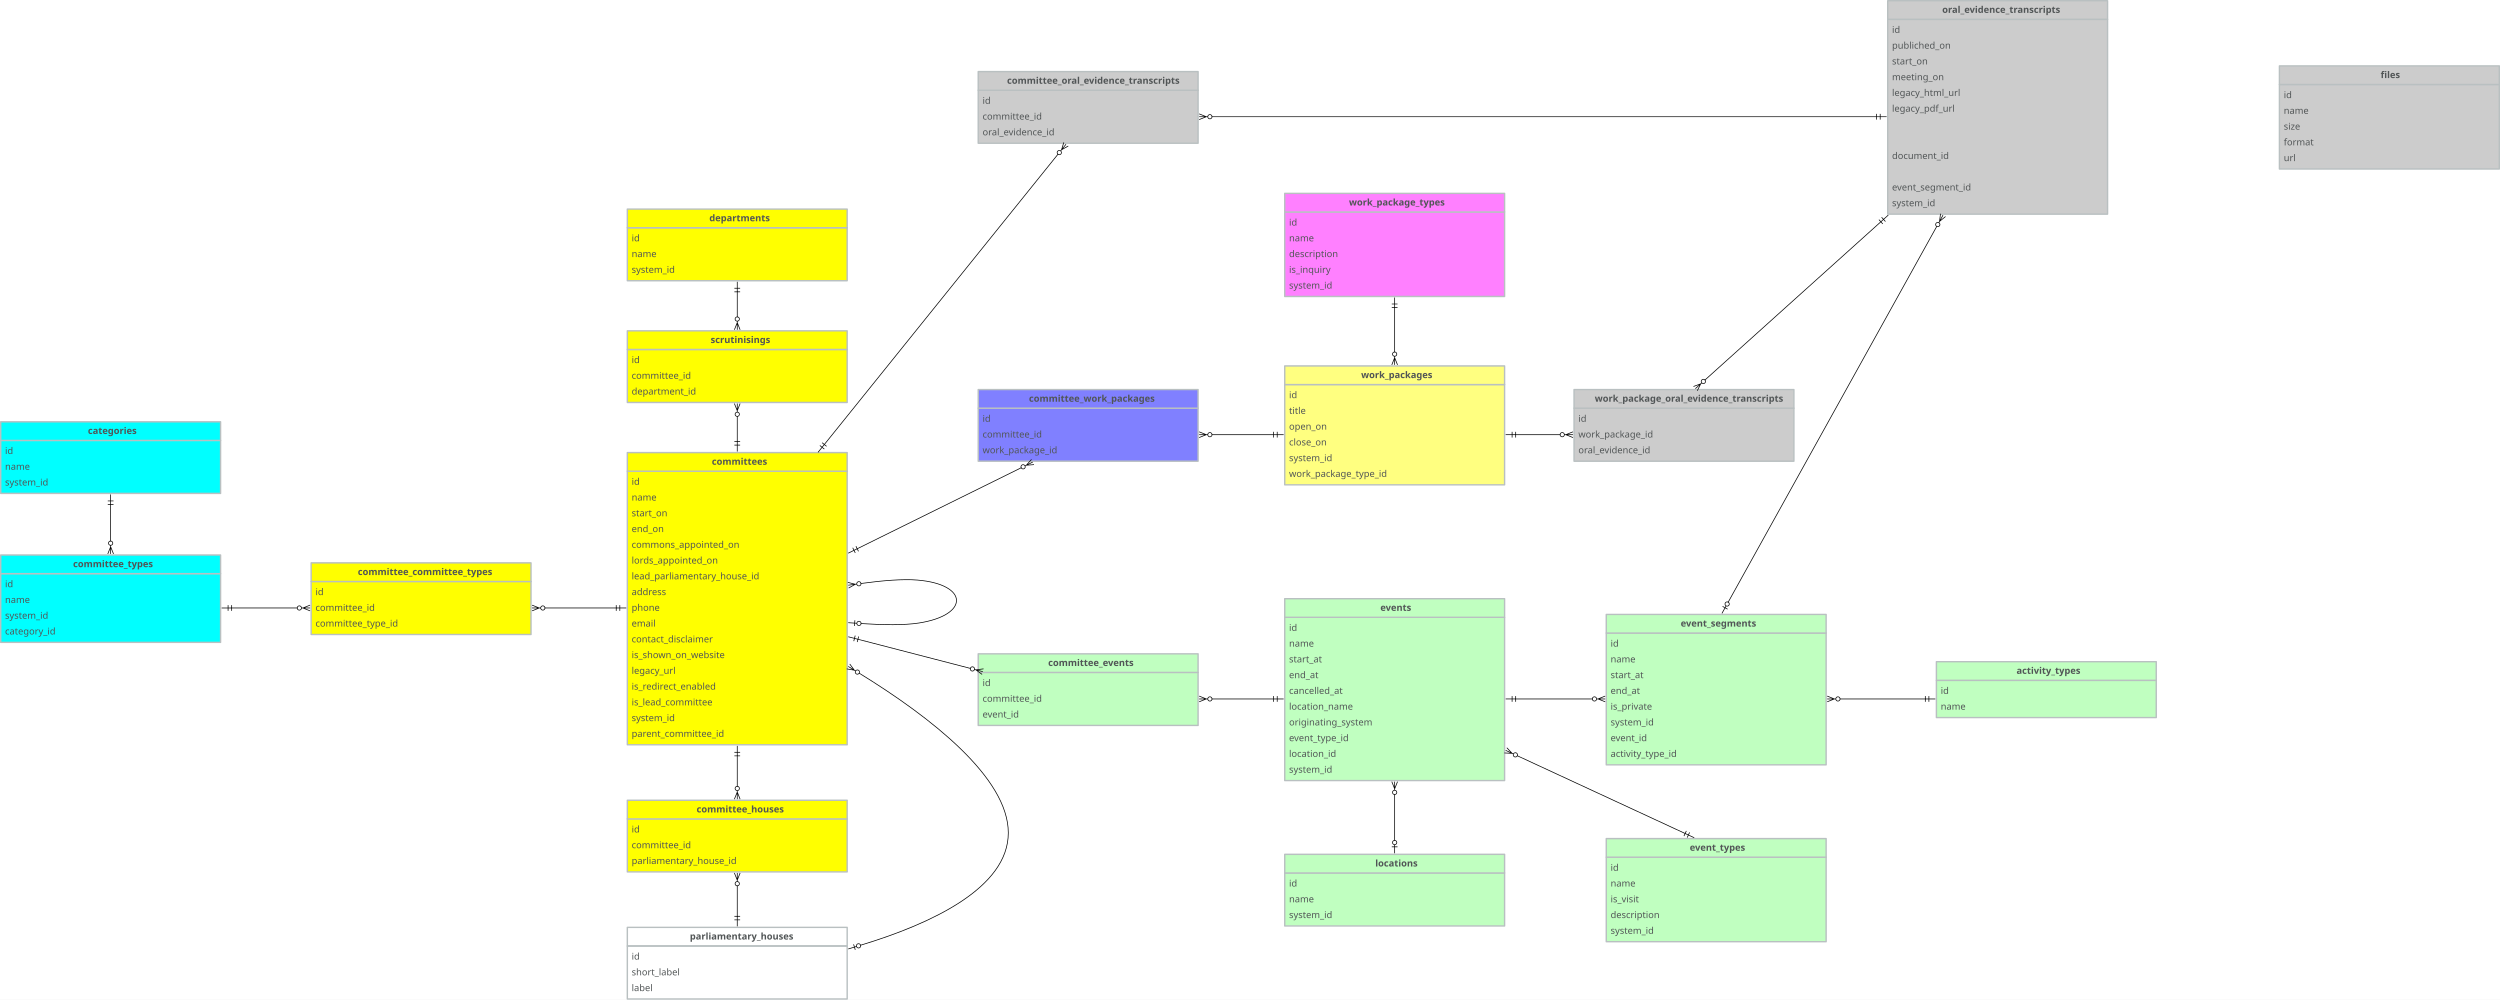
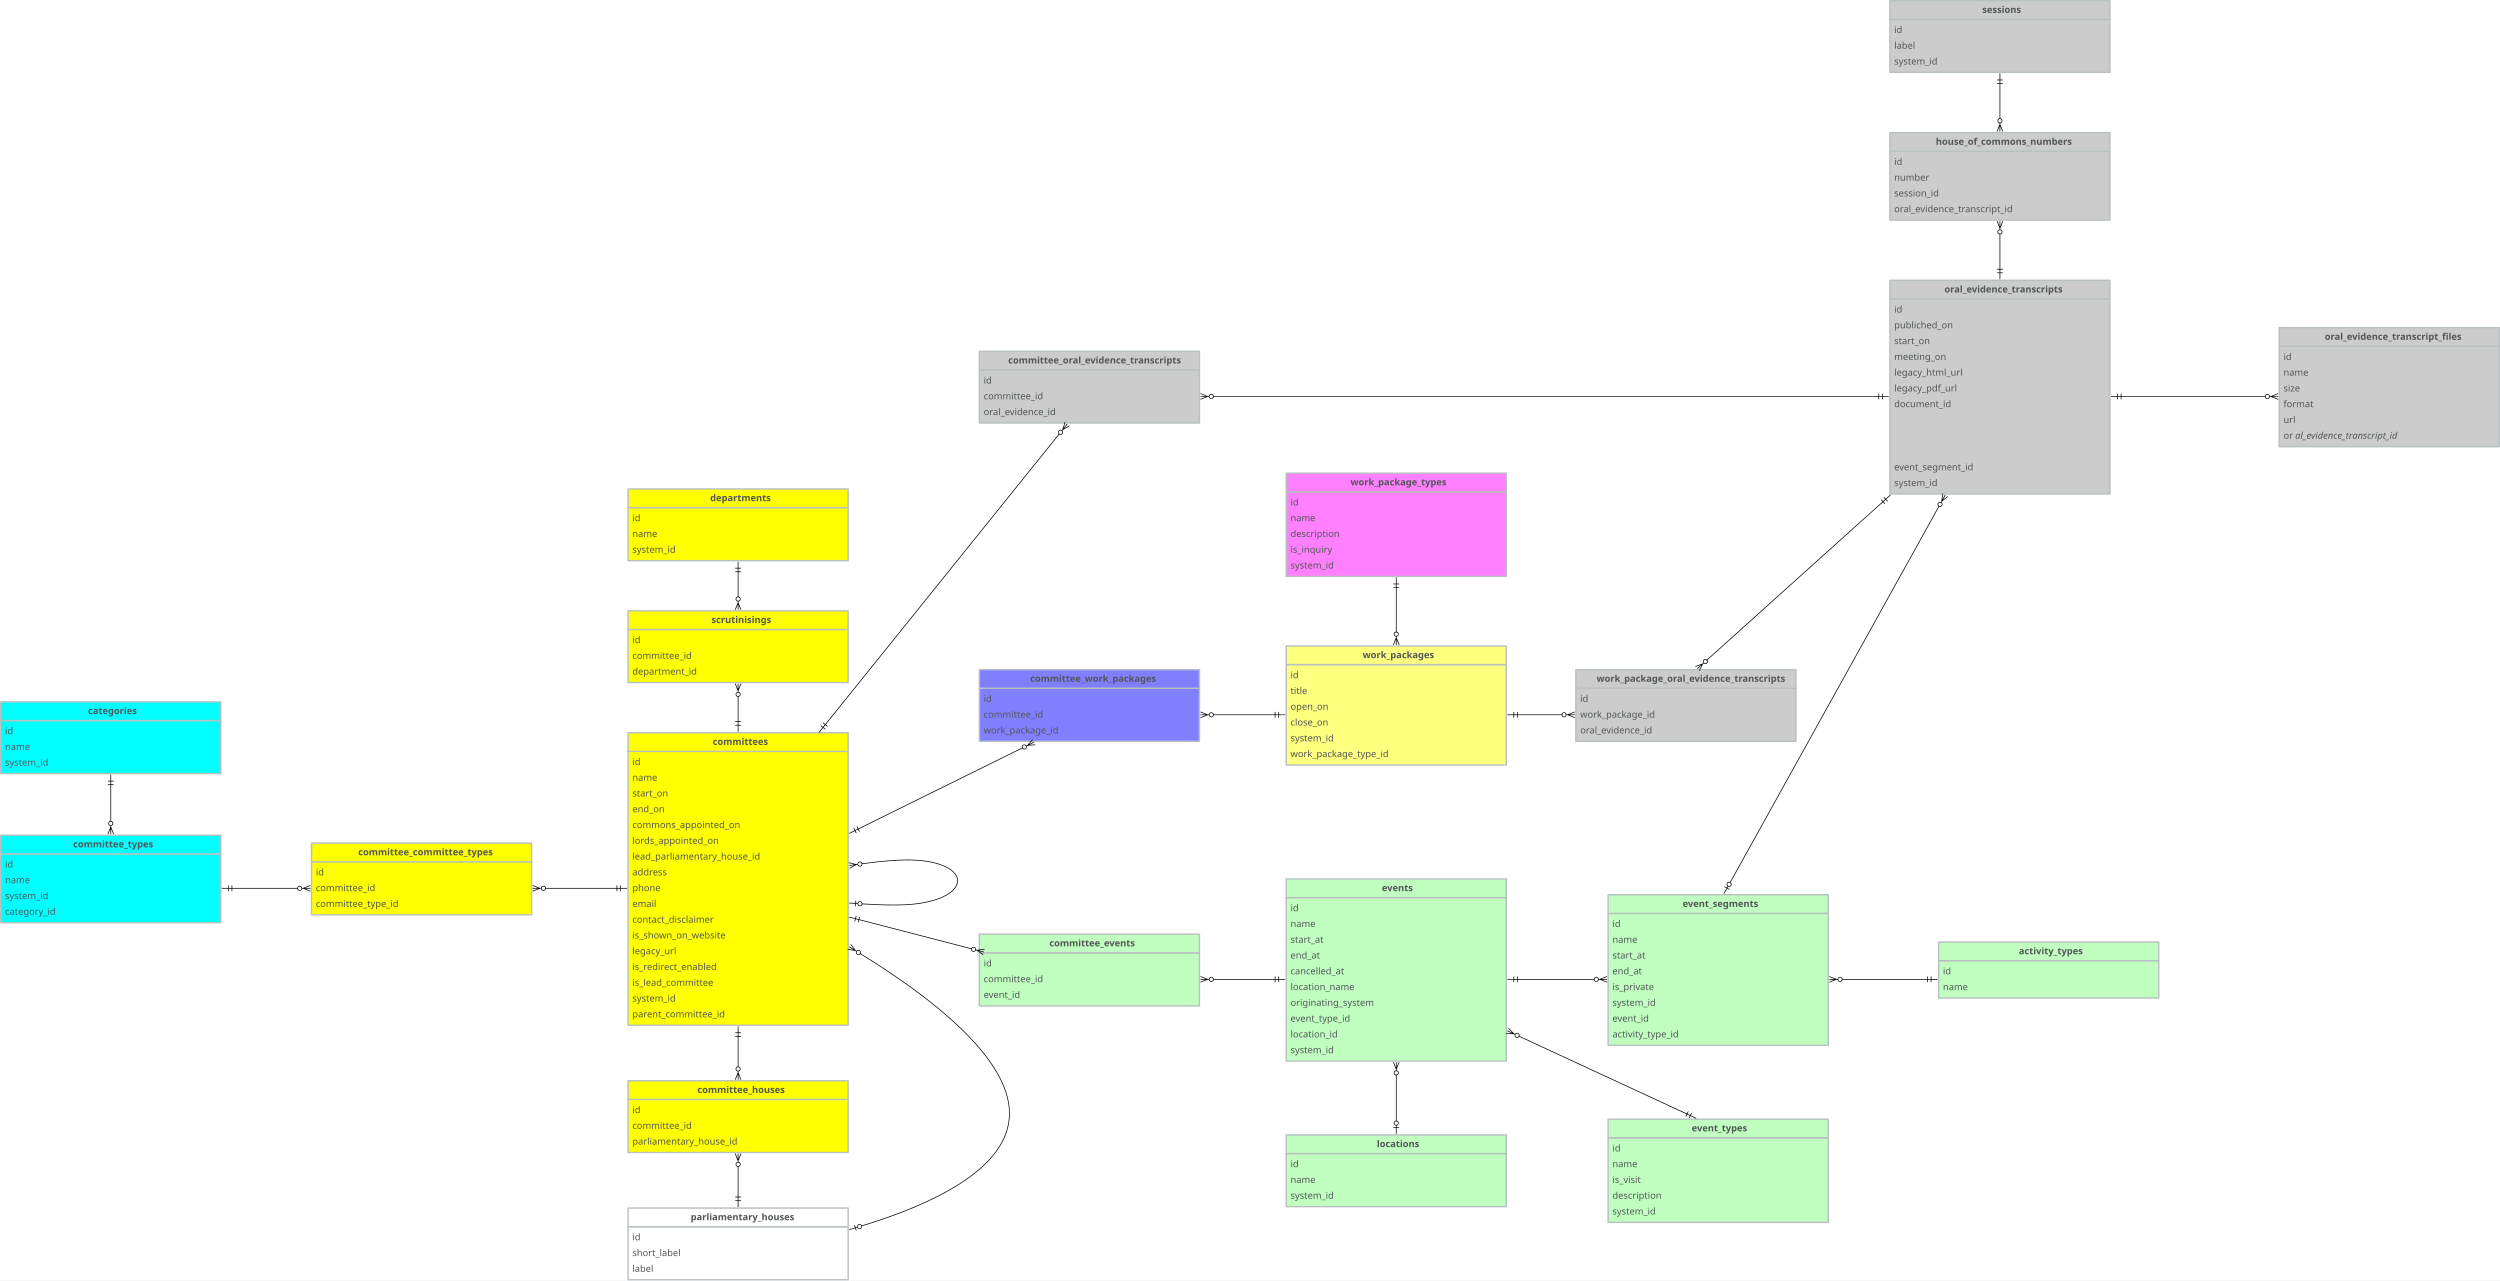
- <svg xmlns="http://www.w3.org/2000/svg" version="1.1" viewBox="36 -483 3491 1396" width="3491" height="1396">
+ <svg xmlns="http://www.w3.org/2000/svg" version="1.1" viewBox="36 -873 3487 1786" width="3487" height="1786">
  <defs>
    <marker orient="auto" overflow="visible" markerUnits="strokeWidth" id="CrowBall_Marker" stroke-linejoin="miter" stroke-miterlimit="10" viewBox="-1 -5 20 10" markerWidth="20" markerHeight="10" color="black">
      <g>
        <path d="M 18 0 L 6 0 M 18 4 L 8 0 L 18 -4 M .879 2.121 C -.293 .95 -.293 -.95 .879 -2.121 C 2.05 -3.293 3.95 -3.293 5.121 -2.121 C 6.293 -.95 6.293 .95 5.121 2.121 C 3.95 3.293 2.05 3.293 .879 2.121" fill="none" stroke="currentColor" stroke-width="1" />
      </g>
    </marker>
    <marker orient="auto" overflow="visible" markerUnits="strokeWidth" id="DoubleBar_Marker" stroke-linejoin="miter" stroke-miterlimit="10" viewBox="-15 -5 16 10" markerWidth="16" markerHeight="10" color="black">
      <g>
        <path d="M -14 0 L 0 0 M -5 -4 L -5 4 M 0 -4 L 0 4" fill="none" stroke="currentColor" stroke-width="1" />
      </g>
    </marker>
    <marker orient="auto" overflow="visible" markerUnits="strokeWidth" id="BarBall_Marker" stroke-linejoin="miter" stroke-miterlimit="10" viewBox="-19 -5 20 10" markerWidth="20" markerHeight="10" color="black">
      <g>
        <path d="M -18 0 L -6 0 M -9 -4 L -9 4 M -.879 -2.121 C .293 -.95 .293 .95 -.879 2.121 C -2.05 3.293 -3.95 3.293 -5.121 2.121 C -6.293 .95 -6.293 -.95 -5.121 -2.121 C -3.95 -3.293 -2.05 -3.293 -.879 -2.121" fill="none" stroke="currentColor" stroke-width="1" />
      </g>
    </marker>
  </defs>
  <g id="Canvas_1" stroke-opacity="1" fill-opacity="1" stroke-dasharray="none" fill="none" stroke="none">
-     <rect fill="white" x="36" y="-483" width="3491" height="1396" />
+     <rect fill="white" x="36" y="-873" width="3487" height="1786" />
    <g id="Canvas_1_Layer_1">
      <g id="Group_2">
        <g id="Graphic_4">
          <rect x="37" y="132" width="307" height="74" fill="aqua" />
          <rect x="37" y="132" width="307" height="74" stroke="#b9c0c1" stroke-linecap="round" stroke-linejoin="round" stroke-width="2" />
          <text transform="translate(43 138)" fill="#515556">
            <tspan font-family="Avenir" font-size="13" fill="#515556" x="0" y="13">id</tspan>
            <tspan font-family="Avenir" font-size="13" fill="#515556" x="0" y="35">name</tspan>
            <tspan font-family="Avenir" font-size="13" fill="#515556" x="0" y="57">system_id</tspan>
          </text>
        </g>
        <g id="Graphic_3">
          <rect x="37" y="106" width="307" height="26" fill="aqua" />
          <rect x="37" y="106" width="307" height="26" stroke="#b9c0c1" stroke-linecap="round" stroke-linejoin="round" stroke-width="2" />
          <text transform="translate(43 110)" fill="#515556">
            <tspan font-family="Avenir" font-weight="bold" font-size="13" fill="#515556" x="115.722" y="13">categories</tspan>
          </text>
        </g>
      </g>
      <g id="Group_5">
        <g id="Graphic_7">
          <rect x="37" y="318" width="307" height="96" fill="aqua" />
          <rect x="37" y="318" width="307" height="96" stroke="#b9c0c1" stroke-linecap="round" stroke-linejoin="round" stroke-width="2" />
          <text transform="translate(43 324)" fill="#515556">
            <tspan font-family="Avenir" font-size="13" fill="#515556" x="0" y="13">id</tspan>
            <tspan font-family="Avenir" font-size="13" fill="#515556" x="0" y="35">name</tspan>
            <tspan font-family="Avenir" font-size="13" fill="#515556" x="0" y="57">system_id</tspan>
            <tspan font-family="Avenir" font-size="13" fill="#515556" x="0" y="79">category_id</tspan>
          </text>
        </g>
        <g id="Graphic_6">
          <rect x="37" y="292" width="307" height="26" fill="aqua" />
          <rect x="37" y="292" width="307" height="26" stroke="#b9c0c1" stroke-linecap="round" stroke-linejoin="round" stroke-width="2" />
          <text transform="translate(43 296)" fill="#515556">
            <tspan font-family="Avenir" font-weight="bold" font-size="13" fill="#515556" x="95.013" y="13">committee_types</tspan>
          </text>
        </g>
      </g>
      <g id="Line_8">
        <line x1="190.5" y1="221.5" x2="190.5" y2="272.5" marker-end="url(#CrowBall_Marker)" marker-start="url(#DoubleBar_Marker)" stroke="black" stroke-linecap="round" stroke-linejoin="round" stroke-width="1" />
      </g>
      <g id="Group_9">
        <g id="Graphic_11">
          <rect x="470.5" y="329" width="307" height="74" fill="yellow" />
          <rect x="470.5" y="329" width="307" height="74" stroke="#b9c0c1" stroke-linecap="round" stroke-linejoin="round" stroke-width="2" />
          <text transform="translate(476.5 335)" fill="#515556">
            <tspan font-family="Avenir" font-size="13" fill="#515556" x="0" y="13">id</tspan>
            <tspan font-family="Avenir" font-size="13" fill="#515556" x="0" y="35">committee_id</tspan>
            <tspan font-family="Avenir" font-size="13" fill="#515556" x="0" y="57">committee_type_id</tspan>
          </text>
        </g>
        <g id="Graphic_10">
          <rect x="470.5" y="303" width="307" height="26" fill="yellow" />
          <rect x="470.5" y="303" width="307" height="26" stroke="#b9c0c1" stroke-linecap="round" stroke-linejoin="round" stroke-width="2" />
          <text transform="translate(476.5 307)" fill="#515556">
            <tspan font-family="Avenir" font-weight="bold" font-size="13" fill="#515556" x="59.139" y="13">committee_committee_types</tspan>
          </text>
        </g>
      </g>
      <g id="Line_12">
        <line x1="359.5" y1="366" x2="451" y2="366" marker-end="url(#CrowBall_Marker)" marker-start="url(#DoubleBar_Marker)" stroke="black" stroke-linecap="round" stroke-linejoin="round" stroke-width="1" />
      </g>
      <g id="Group_13">
        <g id="Graphic_15">
          <rect x="912" y="175" width="307" height="382" fill="yellow" />
          <rect x="912" y="175" width="307" height="382" stroke="#b9c0c1" stroke-linecap="round" stroke-linejoin="round" stroke-width="2" />
          <text transform="translate(918 181)" fill="#515556">
            <tspan font-family="Avenir" font-size="13" fill="#515556" x="0" y="13">id</tspan>
            <tspan font-family="Avenir" font-size="13" fill="#515556" x="0" y="35">name</tspan>
            <tspan font-family="Avenir" font-size="13" fill="#515556" x="0" y="57">start_on</tspan>
            <tspan font-family="Avenir" font-size="13" fill="#515556" x="0" y="79">end_on</tspan>
            <tspan font-family="Avenir" font-size="13" fill="#515556" x="0" y="101">commons_appointed_on</tspan>
            <tspan font-family="Avenir" font-size="13" fill="#515556" x="0" y="123">lords_appointed_on</tspan>
            <tspan font-family="Avenir" font-size="13" fill="#515556" x="0" y="145">lead_parliamentary_house_id</tspan>
            <tspan font-family="Avenir" font-size="13" fill="#515556" x="0" y="167">address</tspan>
            <tspan font-family="Avenir" font-size="13" fill="#515556" x="0" y="189">phone</tspan>
            <tspan font-family="Avenir" font-size="13" fill="#515556" x="0" y="211">email</tspan>
            <tspan font-family="Avenir" font-size="13" fill="#515556" x="0" y="233">contact_disclaimer</tspan>
            <tspan font-family="Avenir" font-size="13" fill="#515556" x="0" y="255">is_shown_on_website</tspan>
            <tspan font-family="Avenir" font-size="13" fill="#515556" x="0" y="277">legacy_url</tspan>
            <tspan font-family="Avenir" font-size="13" fill="#515556" x="0" y="299">is_redirect_enabled</tspan>
            <tspan font-family="Avenir" font-size="13" fill="#515556" x="0" y="321">is_lead_committee</tspan>
            <tspan font-family="Avenir" font-size="13" fill="#515556" x="0" y="343">system_id</tspan>
            <tspan font-family="Avenir" font-size="13" fill="#515556" x="0" y="365">parent_committee_id</tspan>
          </text>
        </g>
        <g id="Graphic_14">
          <rect x="912" y="149" width="307" height="26" fill="yellow" />
          <rect x="912" y="149" width="307" height="26" stroke="#b9c0c1" stroke-linecap="round" stroke-linejoin="round" stroke-width="2" />
          <text transform="translate(918 153)" fill="#515556">
            <tspan font-family="Avenir" font-weight="bold" font-size="13" fill="#515556" x="111.99" y="13">committees</tspan>
          </text>
        </g>
      </g>
      <g id="Line_16">
        <line x1="896.5" y1="366" x2="797" y2="366" marker-end="url(#CrowBall_Marker)" marker-start="url(#DoubleBar_Marker)" stroke="black" stroke-linecap="round" stroke-linejoin="round" stroke-width="1" />
      </g>
      <g id="Line_17">
        <path d="M 1238.456 387.727 C 1269.764 389.802 1298.83 390.128 1319 387 C 1390.251 375.951 1388.818 332.949 1317 327 C 1297.043 325.347 1268.757 327.624 1238.311 331.775" marker-end="url(#CrowBall_Marker)" marker-start="url(#BarBall_Marker)" stroke="black" stroke-linecap="round" stroke-linejoin="round" stroke-width="1" />
      </g>
      <g id="Group_18">
        <g id="Graphic_20">
          <rect x="912" y="5" width="307" height="74" fill="yellow" />
          <rect x="912" y="5" width="307" height="74" stroke="#b9c0c1" stroke-linecap="round" stroke-linejoin="round" stroke-width="2" />
          <text transform="translate(918 11)" fill="#515556">
            <tspan font-family="Avenir" font-size="13" fill="#515556" x="0" y="13">id</tspan>
            <tspan font-family="Avenir" font-size="13" fill="#515556" x="0" y="35">committee_id</tspan>
            <tspan font-family="Avenir" font-size="13" fill="#515556" x="0" y="57">department_id</tspan>
          </text>
        </g>
        <g id="Graphic_19">
          <rect x="912" y="-21" width="307" height="26" fill="yellow" />
          <rect x="912" y="-21" width="307" height="26" stroke="#b9c0c1" stroke-linecap="round" stroke-linejoin="round" stroke-width="2" />
          <text transform="translate(918 -17)" fill="#515556">
            <tspan font-family="Avenir" font-weight="bold" font-size="13" fill="#515556" x="110.287" y="13">scrutinisings</tspan>
          </text>
        </g>
      </g>
      <g id="Line_21">
        <line x1="1065.5" y1="133.5" x2="1065.5" y2="98.5" marker-end="url(#CrowBall_Marker)" marker-start="url(#DoubleBar_Marker)" stroke="black" stroke-linecap="round" stroke-linejoin="round" stroke-width="1" />
      </g>
      <g id="Group_22">
        <g id="Graphic_24">
          <rect x="912" y="-165" width="307" height="74" fill="yellow" />
          <rect x="912" y="-165" width="307" height="74" stroke="#b9c0c1" stroke-linecap="round" stroke-linejoin="round" stroke-width="2" />
          <text transform="translate(918 -159)" fill="#515556">
            <tspan font-family="Avenir" font-size="13" fill="#515556" x="0" y="13">id</tspan>
            <tspan font-family="Avenir" font-size="13" fill="#515556" x="0" y="35">name</tspan>
            <tspan font-family="Avenir" font-size="13" fill="#515556" x="0" y="57">system_id</tspan>
          </text>
        </g>
        <g id="Graphic_23">
          <rect x="912" y="-191" width="307" height="26" fill="yellow" />
          <rect x="912" y="-191" width="307" height="26" stroke="#b9c0c1" stroke-linecap="round" stroke-linejoin="round" stroke-width="2" />
          <text transform="translate(918 -187)" fill="#515556">
            <tspan font-family="Avenir" font-weight="bold" font-size="13" fill="#515556" x="108.5" y="13">departments</tspan>
          </text>
        </g>
      </g>
      <g id="Line_25">
        <line x1="1065.5" y1="-75.5" x2="1065.5" y2="-40.5" marker-end="url(#CrowBall_Marker)" marker-start="url(#DoubleBar_Marker)" stroke="black" stroke-linecap="round" stroke-linejoin="round" stroke-width="1" />
      </g>
      <g id="Group_26">
        <g id="Graphic_28">
          <rect x="912" y="660.5" width="307" height="74" fill="yellow" />
          <rect x="912" y="660.5" width="307" height="74" stroke="#b9c0c1" stroke-linecap="round" stroke-linejoin="round" stroke-width="2" />
          <text transform="translate(918 666.5)" fill="#515556">
            <tspan font-family="Avenir" font-size="13" fill="#515556" x="0" y="13">id</tspan>
            <tspan font-family="Avenir" font-size="13" fill="#515556" x="0" y="35">committee_id</tspan>
            <tspan font-family="Avenir" font-size="13" fill="#515556" x="0" y="57">parliamentary_house_id</tspan>
          </text>
        </g>
        <g id="Graphic_27">
          <rect x="912" y="634.5" width="307" height="26" fill="yellow" />
          <rect x="912" y="634.5" width="307" height="26" stroke="#b9c0c1" stroke-linecap="round" stroke-linejoin="round" stroke-width="2" />
          <text transform="translate(918 638.5)" fill="#515556">
            <tspan font-family="Avenir" font-weight="bold" font-size="13" fill="#515556" x="90.697" y="13">committee_houses</tspan>
          </text>
        </g>
      </g>
      <g id="Group_29">
        <g id="Graphic_31">
          <rect x="912" y="838" width="307" height="74" stroke="#b9c0c1" stroke-linecap="round" stroke-linejoin="round" stroke-width="2" />
          <text transform="translate(918 844)" fill="#515556">
            <tspan font-family="Avenir" font-size="13" fill="#515556" x="0" y="13">id</tspan>
            <tspan font-family="Avenir" font-size="13" fill="#515556" x="0" y="35">short_label</tspan>
            <tspan font-family="Avenir" font-size="13" fill="#515556" x="0" y="57">label</tspan>
          </text>
        </g>
        <g id="Graphic_30">
          <rect x="912" y="812" width="307" height="26" stroke="#b9c0c1" stroke-linecap="round" stroke-linejoin="round" stroke-width="2" />
          <text transform="translate(918 816)" fill="#515556">
            <tspan font-family="Avenir" font-weight="bold" font-size="13" fill="#515556" x="81.291" y="13">parliamentary_houses</tspan>
          </text>
        </g>
      </g>
      <g id="Line_32">
        <line x1="1065.5" y1="572.5" x2="1065.5" y2="615" marker-end="url(#CrowBall_Marker)" marker-start="url(#DoubleBar_Marker)" stroke="black" stroke-linecap="round" stroke-linejoin="round" stroke-width="1" />
      </g>
      <g id="Line_33">
        <line x1="1065.5" y1="796.5" x2="1065.5" y2="754" marker-end="url(#CrowBall_Marker)" marker-start="url(#DoubleBar_Marker)" stroke="black" stroke-linecap="round" stroke-linejoin="round" stroke-width="1" />
      </g>
      <g id="Line_35">
        <path d="M 1237.746 836.91 C 1337.685 806.615 1444 756.425 1444 680 C 1444 603.085 1336.316 518.887 1235.823 457.058" marker-end="url(#CrowBall_Marker)" marker-start="url(#BarBall_Marker)" stroke="black" stroke-linecap="round" stroke-linejoin="round" stroke-width="1" />
      </g>
      <g id="Group_36">
        <g id="Graphic_38">
          <rect x="1830" y="-187" width="307" height="118" fill="#ff80ff" />
          <rect x="1830" y="-187" width="307" height="118" stroke="#b9c0c1" stroke-linecap="round" stroke-linejoin="round" stroke-width="2" />
          <text transform="translate(1836 -181)" fill="#515556">
            <tspan font-family="Avenir" font-size="13" fill="#515556" x="0" y="13">id</tspan>
            <tspan font-family="Avenir" font-size="13" fill="#515556" x="0" y="35">name</tspan>
            <tspan font-family="Avenir" font-size="13" fill="#515556" x="0" y="57">description</tspan>
            <tspan font-family="Avenir" font-size="13" fill="#515556" x="0" y="79">is_inquiry</tspan>
            <tspan font-family="Avenir" font-size="13" fill="#515556" x="0" y="101">system_id</tspan>
          </text>
        </g>
        <g id="Graphic_37">
          <rect x="1830" y="-213" width="307" height="26" fill="#ff80ff" />
          <rect x="1830" y="-213" width="307" height="26" stroke="#b9c0c1" stroke-linecap="round" stroke-linejoin="round" stroke-width="2" />
          <text transform="translate(1836 -209)" fill="#515556">
            <tspan font-family="Avenir" font-weight="bold" font-size="13" fill="#515556" x="83.703" y="13">work_package_types</tspan>
          </text>
        </g>
      </g>
      <g id="Group_39">
        <g id="Graphic_41">
          <rect x="1830" y="54" width="307" height="140" fill="#ffff80" />
          <rect x="1830" y="54" width="307" height="140" stroke="#b9c0c1" stroke-linecap="round" stroke-linejoin="round" stroke-width="2" />
          <text transform="translate(1836 60)" fill="#515556">
            <tspan font-family="Avenir" font-size="13" fill="#515556" x="0" y="13">id</tspan>
            <tspan font-family="Avenir" font-size="13" fill="#515556" x="0" y="35">title</tspan>
            <tspan font-family="Avenir" font-size="13" fill="#515556" x="0" y="57">open_on</tspan>
            <tspan font-family="Avenir" font-size="13" fill="#515556" x="0" y="79">close_on</tspan>
            <tspan font-family="Avenir" font-size="13" fill="#515556" x="0" y="101">system_id</tspan>
            <tspan font-family="Avenir" font-size="13" fill="#515556" x="0" y="123">work_package_type_id</tspan>
          </text>
        </g>
        <g id="Graphic_40">
          <rect x="1830" y="28" width="307" height="26" fill="#ffff80" />
          <rect x="1830" y="28" width="307" height="26" stroke="#b9c0c1" stroke-linecap="round" stroke-linejoin="round" stroke-width="2" />
          <text transform="translate(1836 32)" fill="#515556">
            <tspan font-family="Avenir" font-weight="bold" font-size="13" fill="#515556" x="100.68" y="13">work_packages</tspan>
          </text>
        </g>
      </g>
      <g id="Line_42">
        <line x1="1983.5" y1="-53.5" x2="1983.5" y2="8.5" marker-end="url(#CrowBall_Marker)" marker-start="url(#DoubleBar_Marker)" stroke="black" stroke-linecap="round" stroke-linejoin="round" stroke-width="1" />
      </g>
      <g id="Group_43">
        <g id="Graphic_45">
          <rect x="1402" y="87" width="307" height="74" fill="#8080ff" />
          <rect x="1402" y="87" width="307" height="74" stroke="#b9c0c1" stroke-linecap="round" stroke-linejoin="round" stroke-width="2" />
          <text transform="translate(1408 93)" fill="#515556">
            <tspan font-family="Avenir" font-size="13" fill="#515556" x="0" y="13">id</tspan>
            <tspan font-family="Avenir" font-size="13" fill="#515556" x="0" y="35">committee_id</tspan>
            <tspan font-family="Avenir" font-size="13" fill="#515556" x="0" y="57">work_package_id</tspan>
          </text>
        </g>
        <g id="Graphic_44">
          <rect x="1402" y="61" width="307" height="26" fill="#8080ff" />
          <rect x="1402" y="61" width="307" height="26" stroke="#b9c0c1" stroke-linecap="round" stroke-linejoin="round" stroke-width="2" />
          <text transform="translate(1408 65)" fill="#515556">
            <tspan font-family="Avenir" font-weight="bold" font-size="13" fill="#515556" x="64.807" y="13">committee_work_packages</tspan>
          </text>
        </g>
      </g>
      <g id="Line_46">
        <line x1="1814.5" y1="124" x2="1728.5" y2="124" marker-end="url(#CrowBall_Marker)" marker-start="url(#DoubleBar_Marker)" stroke="black" stroke-linecap="round" stroke-linejoin="round" stroke-width="1" />
      </g>
      <g id="Line_47">
        <line x1="1233.001" y1="283.275" x2="1461.97" y2="170.192" marker-end="url(#CrowBall_Marker)" marker-start="url(#DoubleBar_Marker)" stroke="black" stroke-linecap="round" stroke-linejoin="round" stroke-width="1" />
      </g>
      <g id="Group_51">
        <g id="Graphic_53">
          <rect x="1830" y="379" width="307" height="228" fill="#c0ffc0" />
          <rect x="1830" y="379" width="307" height="228" stroke="#b9c0c1" stroke-linecap="round" stroke-linejoin="round" stroke-width="2" />
          <text transform="translate(1836 385)" fill="#515556">
            <tspan font-family="Avenir" font-size="13" fill="#515556" x="0" y="13">id</tspan>
            <tspan font-family="Avenir" font-size="13" fill="#515556" x="0" y="35">name</tspan>
            <tspan font-family="Avenir" font-size="13" fill="#515556" x="0" y="57">start_at</tspan>
            <tspan font-family="Avenir" font-size="13" fill="#515556" x="0" y="79">end_at</tspan>
            <tspan font-family="Avenir" font-size="13" fill="#515556" x="0" y="101">cancelled_at</tspan>
            <tspan font-family="Avenir" font-size="13" fill="#515556" x="0" y="123">location_name</tspan>
            <tspan font-family="Avenir" font-size="13" fill="#515556" x="0" y="145">originating_system</tspan>
            <tspan font-family="Avenir" font-size="13" fill="#515556" x="0" y="167">event_type_id</tspan>
            <tspan font-family="Avenir" font-size="13" fill="#515556" x="0" y="189">location_id</tspan>
            <tspan font-family="Avenir" font-size="13" fill="#515556" x="0" y="211">system_id</tspan>
          </text>
        </g>
        <g id="Graphic_52">
          <rect x="1830" y="353" width="307" height="26" fill="#c0ffc0" />
          <rect x="1830" y="353" width="307" height="26" stroke="#b9c0c1" stroke-linecap="round" stroke-linejoin="round" stroke-width="2" />
          <text transform="translate(1836 357)" fill="#515556">
            <tspan font-family="Avenir" font-weight="bold" font-size="13" fill="#515556" x="127.519" y="13">events</tspan>
          </text>
        </g>
      </g>
      <g id="Group_54">
        <g id="Graphic_56">
          <rect x="2279" y="714" width="307" height="118" fill="#c0ffc0" />
          <rect x="2279" y="714" width="307" height="118" stroke="#b9c0c1" stroke-linecap="round" stroke-linejoin="round" stroke-width="2" />
          <text transform="translate(2285 720)" fill="#515556">
            <tspan font-family="Avenir" font-size="13" fill="#515556" x="0" y="13">id</tspan>
            <tspan font-family="Avenir" font-size="13" fill="#515556" x="0" y="35">name</tspan>
            <tspan font-family="Avenir" font-size="13" fill="#515556" x="0" y="57">is_visit</tspan>
            <tspan font-family="Avenir" font-size="13" fill="#515556" x="0" y="79">description</tspan>
            <tspan font-family="Avenir" font-size="13" fill="#515556" x="0" y="101">system_id</tspan>
          </text>
        </g>
        <g id="Graphic_55">
          <rect x="2279" y="688" width="307" height="26" fill="#c0ffc0" />
          <rect x="2279" y="688" width="307" height="26" stroke="#b9c0c1" stroke-linecap="round" stroke-linejoin="round" stroke-width="2" />
          <text transform="translate(2285 692)" fill="#515556">
            <tspan font-family="Avenir" font-weight="bold" font-size="13" fill="#515556" x="110.541" y="13">event_types</tspan>
          </text>
        </g>
      </g>
      <g id="Line_57">
        <line x1="2389.122" y1="680.905" x2="2154.786" y2="572.349" marker-end="url(#CrowBall_Marker)" marker-start="url(#DoubleBar_Marker)" stroke="black" stroke-linecap="round" stroke-linejoin="round" stroke-width="1" />
      </g>
      <g id="Group_58">
        <g id="Graphic_60">
          <rect x="1402" y="456" width="307" height="74" fill="#c0ffc0" />
          <rect x="1402" y="456" width="307" height="74" stroke="#b9c0c1" stroke-linecap="round" stroke-linejoin="round" stroke-width="2" />
          <text transform="translate(1408 462)" fill="#515556">
            <tspan font-family="Avenir" font-size="13" fill="#515556" x="0" y="13">id</tspan>
            <tspan font-family="Avenir" font-size="13" fill="#515556" x="0" y="35">committee_id</tspan>
            <tspan font-family="Avenir" font-size="13" fill="#515556" x="0" y="57">event_id</tspan>
          </text>
        </g>
        <g id="Graphic_59">
          <rect x="1402" y="430" width="307" height="26" fill="#c0ffc0" />
          <rect x="1402" y="430" width="307" height="26" stroke="#b9c0c1" stroke-linecap="round" stroke-linejoin="round" stroke-width="2" />
          <text transform="translate(1408 434)" fill="#515556">
            <tspan font-family="Avenir" font-weight="bold" font-size="13" fill="#515556" x="91.645" y="13">committee_events</tspan>
          </text>
        </g>
      </g>
      <g id="Line_61">
        <line x1="1234.036" y1="409.682" x2="1390.978" y2="450.358" marker-end="url(#CrowBall_Marker)" marker-start="url(#DoubleBar_Marker)" stroke="black" stroke-linecap="round" stroke-linejoin="round" stroke-width="1" />
      </g>
      <g id="Line_62">
        <line x1="1814.5" y1="493" x2="1728.5" y2="493" marker-end="url(#CrowBall_Marker)" marker-start="url(#DoubleBar_Marker)" stroke="black" stroke-linecap="round" stroke-linejoin="round" stroke-width="1" />
      </g>
      <g id="Group_63">
        <g id="Graphic_65">
          <rect x="1830" y="736" width="307" height="74" fill="#c0ffc0" />
          <rect x="1830" y="736" width="307" height="74" stroke="#b9c0c1" stroke-linecap="round" stroke-linejoin="round" stroke-width="2" />
          <text transform="translate(1836 742)" fill="#515556">
            <tspan font-family="Avenir" font-size="13" fill="#515556" x="0" y="13">id</tspan>
            <tspan font-family="Avenir" font-size="13" fill="#515556" x="0" y="35">name</tspan>
            <tspan font-family="Avenir" font-size="13" fill="#515556" x="0" y="57">system_id</tspan>
          </text>
        </g>
        <g id="Graphic_64">
          <rect x="1830" y="710" width="307" height="26" fill="#c0ffc0" />
          <rect x="1830" y="710" width="307" height="26" stroke="#b9c0c1" stroke-linecap="round" stroke-linejoin="round" stroke-width="2" />
          <text transform="translate(1836 714)" fill="#515556">
            <tspan font-family="Avenir" font-weight="bold" font-size="13" fill="#515556" x="120.415" y="13">locations</tspan>
          </text>
        </g>
      </g>
      <g id="Line_66">
        <line x1="1983.5" y1="690.5" x2="1983.5" y2="626.5" marker-end="url(#CrowBall_Marker)" marker-start="url(#BarBall_Marker)" stroke="black" stroke-linecap="round" stroke-linejoin="round" stroke-width="1" />
      </g>
      <g id="Group_67">
        <g id="Graphic_69">
          <rect x="2279" y="401" width="307" height="184" fill="#c0ffc0" />
          <rect x="2279" y="401" width="307" height="184" stroke="#b9c0c1" stroke-linecap="round" stroke-linejoin="round" stroke-width="2" />
          <text transform="translate(2285 407)" fill="#515556">
            <tspan font-family="Avenir" font-size="13" fill="#515556" x="0" y="13">id</tspan>
            <tspan font-family="Avenir" font-size="13" fill="#515556" x="0" y="35">name</tspan>
            <tspan font-family="Avenir" font-size="13" fill="#515556" x="0" y="57">start_at</tspan>
            <tspan font-family="Avenir" font-size="13" fill="#515556" x="0" y="79">end_at</tspan>
            <tspan font-family="Avenir" font-size="13" fill="#515556" x="0" y="101">is_private</tspan>
            <tspan font-family="Avenir" font-size="13" fill="#515556" x="0" y="123">system_id</tspan>
            <tspan font-family="Avenir" font-size="13" fill="#515556" x="0" y="145">event_id</tspan>
            <tspan font-family="Avenir" font-size="13" fill="#515556" x="0" y="167">activity_type_id</tspan>
          </text>
        </g>
        <g id="Graphic_68">
          <rect x="2279" y="375" width="307" height="26" fill="#c0ffc0" />
          <rect x="2279" y="375" width="307" height="26" stroke="#b9c0c1" stroke-linecap="round" stroke-linejoin="round" stroke-width="2" />
          <text transform="translate(2285 379)" fill="#515556">
            <tspan font-family="Avenir" font-weight="bold" font-size="13" fill="#515556" x="97.912" y="13">event_segments</tspan>
          </text>
        </g>
      </g>
      <g id="Group_70">
        <g id="Graphic_72">
          <rect x="2740" y="467" width="307" height="52" fill="#c0ffc0" />
          <rect x="2740" y="467" width="307" height="52" stroke="#b9c0c1" stroke-linecap="round" stroke-linejoin="round" stroke-width="2" />
          <text transform="translate(2746 473)" fill="#515556">
            <tspan font-family="Avenir" font-size="13" fill="#515556" x="0" y="13">id</tspan>
            <tspan font-family="Avenir" font-size="13" fill="#515556" x="0" y="35">name</tspan>
          </text>
        </g>
        <g id="Graphic_71">
          <rect x="2740" y="441" width="307" height="26" fill="#c0ffc0" />
          <rect x="2740" y="441" width="307" height="26" stroke="#b9c0c1" stroke-linecap="round" stroke-linejoin="round" stroke-width="2" />
          <text transform="translate(2746 445)" fill="#515556">
            <tspan font-family="Avenir" font-weight="bold" font-size="13" fill="#515556" x="105.822" y="13">activity_types</tspan>
          </text>
        </g>
      </g>
      <g id="Line_73">
        <line x1="2152.5" y1="493" x2="2259.5" y2="493" marker-end="url(#CrowBall_Marker)" marker-start="url(#DoubleBar_Marker)" stroke="black" stroke-linecap="round" stroke-linejoin="round" stroke-width="1" />
      </g>
      <g id="Line_74">
        <line x1="2724.5" y1="493" x2="2605.5" y2="493" marker-end="url(#CrowBall_Marker)" marker-start="url(#DoubleBar_Marker)" stroke="black" stroke-linecap="round" stroke-linejoin="round" stroke-width="1" />
      </g>
      <g id="Group_75">
        <g id="Graphic_77">
          <rect x="2672" y="-456" width="307" height="272" fill="#ccc" />
          <rect x="2672" y="-456" width="307" height="272" stroke="#b9c0c1" stroke-linecap="round" stroke-linejoin="round" stroke-width="2" />
          <text transform="translate(2678 -450)" fill="#515556">
            <tspan font-family="Avenir" font-size="13" fill="#515556" x="0" y="13">id</tspan>
            <tspan font-family="Avenir" font-size="13" fill="#515556" x="0" y="35">publiched_on</tspan>
            <tspan font-family="Avenir" font-size="13" fill="#515556" x="0" y="57">start_on</tspan>
            <tspan font-family="Avenir" font-size="13" fill="#515556" x="0" y="79">meeting_on</tspan>
            <tspan font-family="Avenir" font-size="13" fill="#515556" x="0" y="101">legacy_html_url</tspan>
            <tspan font-family="Avenir" font-size="13" fill="#515556" x="0" y="123">legacy_pdf_url</tspan>
-             <tspan font-family="Avenir" font-size="13" fill="#515556" x="0" y="189">document_id</tspan>
+             <tspan font-family="Avenir" font-size="13" fill="#515556" x="0" y="145">document_id</tspan>
            <tspan font-family="Avenir" font-size="13" fill="#515556" x="0" y="233">event_segment_id</tspan>
            <tspan font-family="Avenir" font-size="13" fill="#515556" x="0" y="255">system_id</tspan>
          </text>
        </g>
        <g id="Graphic_76">
          <rect x="2672" y="-482" width="307" height="26" fill="#ccc" />
          <rect x="2672" y="-482" width="307" height="26" stroke="#b9c0c1" stroke-linecap="round" stroke-linejoin="round" stroke-width="2" />
          <text transform="translate(2678 -478)" fill="#515556">
            <tspan font-family="Avenir" font-weight="bold" font-size="13" fill="#515556" x="70.085" y="13">oral_evidence_transcripts</tspan>
          </text>
        </g>
      </g>
      <g id="Line_78">
        <line x1="2449.25" y1="357.825" x2="2740.475" y2="-166.825" marker-end="url(#CrowBall_Marker)" marker-start="url(#BarBall_Marker)" stroke="black" stroke-linecap="round" stroke-linejoin="round" stroke-width="1" />
      </g>
      <g id="Group_79">
        <g id="Graphic_81">
          <rect x="2234" y="87" width="307" height="74" fill="#ccc" />
          <rect x="2234" y="87" width="307" height="74" stroke="#b9c0c1" stroke-linecap="round" stroke-linejoin="round" stroke-width="2" />
          <text transform="translate(2240 93)" fill="#515556">
            <tspan font-family="Avenir" font-size="13" fill="#515556" x="0" y="13">id</tspan>
            <tspan font-family="Avenir" font-size="13" fill="#515556" x="0" y="35">work_package_id</tspan>
            <tspan font-family="Avenir" font-size="13" fill="#515556" x="0" y="57">oral_evidence_id</tspan>
          </text>
        </g>
        <g id="Graphic_80">
          <rect x="2234" y="61" width="307" height="26" fill="#ccc" />
          <rect x="2234" y="61" width="307" height="26" stroke="#b9c0c1" stroke-linecap="round" stroke-linejoin="round" stroke-width="2" />
          <text transform="translate(2240 65)" fill="#515556">
            <tspan font-family="Avenir" font-weight="bold" font-size="13" fill="#515556" x="22.901" y="13">work_package_oral_evidence_transcripts</tspan>
          </text>
        </g>
      </g>
      <g id="Line_82">
        <line x1="2662.42" y1="-173.303" x2="2416.818" y2="47.628" marker-end="url(#CrowBall_Marker)" marker-start="url(#DoubleBar_Marker)" stroke="black" stroke-linecap="round" stroke-linejoin="round" stroke-width="1" />
      </g>
      <g id="Line_83">
        <line x1="2152.5" y1="124" x2="2214.5" y2="124" marker-end="url(#CrowBall_Marker)" marker-start="url(#DoubleBar_Marker)" stroke="black" stroke-linecap="round" stroke-linejoin="round" stroke-width="1" />
      </g>
      <g id="Group_84">
        <g id="Graphic_86">
          <rect x="1402" y="-357" width="307" height="74" fill="#ccc" />
          <rect x="1402" y="-357" width="307" height="74" stroke="#b9c0c1" stroke-linecap="round" stroke-linejoin="round" stroke-width="2" />
          <text transform="translate(1408 -351)" fill="#515556">
            <tspan font-family="Avenir" font-size="13" fill="#515556" x="0" y="13">id</tspan>
            <tspan font-family="Avenir" font-size="13" fill="#515556" x="0" y="35">committee_id</tspan>
            <tspan font-family="Avenir" font-size="13" fill="#515556" x="0" y="57">oral_evidence_id</tspan>
          </text>
        </g>
        <g id="Graphic_85">
          <rect x="1402" y="-383" width="307" height="26" fill="#ccc" />
          <rect x="1402" y="-383" width="307" height="26" stroke="#b9c0c1" stroke-linecap="round" stroke-linejoin="round" stroke-width="2" />
          <text transform="translate(1408 -379)" fill="#515556">
            <tspan font-family="Avenir" font-weight="bold" font-size="13" fill="#515556" x="34.212" y="13">committee_oral_evidence_transcripts</tspan>
          </text>
        </g>
      </g>
      <g id="Line_87">
        <line x1="1187.092" y1="137.704" x2="1513.314" y2="-267.588" marker-end="url(#CrowBall_Marker)" marker-start="url(#DoubleBar_Marker)" stroke="black" stroke-linecap="round" stroke-linejoin="round" stroke-width="1" />
      </g>
      <g id="Line_88">
        <line x1="2656.5" y1="-320" x2="1728.5" y2="-320" marker-end="url(#CrowBall_Marker)" marker-start="url(#DoubleBar_Marker)" stroke="black" stroke-linecap="round" stroke-linejoin="round" stroke-width="1" />
      </g>
      <g id="Group_89">
        <g id="Graphic_91">
-           <rect x="3219" y="-365" width="307" height="118" fill="#ccc" />
-           <rect x="3219" y="-365" width="307" height="118" stroke="#b9c0c1" stroke-linecap="round" stroke-linejoin="round" stroke-width="2" />
-           <text transform="translate(3225 -359)" fill="#515556">
+           <rect x="3215" y="-390" width="307" height="140" fill="#ccc" />
+           <rect x="3215" y="-390" width="307" height="140" stroke="#b9c0c1" stroke-linecap="round" stroke-linejoin="round" stroke-width="2" />
+           <text transform="translate(3221 -384)" fill="#515556">
            <tspan font-family="Avenir" font-size="13" fill="#515556" x="0" y="13">id</tspan>
            <tspan font-family="Avenir" font-size="13" fill="#515556" x="0" y="35">name</tspan>
            <tspan font-family="Avenir" font-size="13" fill="#515556" x="0" y="57">size</tspan>
            <tspan font-family="Avenir" font-size="13" fill="#515556" x="0" y="79">format</tspan>
            <tspan font-family="Avenir" font-size="13" fill="#515556" x="0" y="101">url</tspan>
+             <tspan font-family="Avenir" font-size="13" fill="#515556" x="0" y="123">or</tspan>
+             <tspan font-family="Avenir" font-style="italic" font-size="13" fill="#515556" y="123">al_evidence_transcript_id</tspan>
          </text>
        </g>
        <g id="Graphic_90">
-           <rect x="3219" y="-391" width="307" height="26" fill="#ccc" />
-           <rect x="3219" y="-391" width="307" height="26" stroke="#b9c0c1" stroke-linecap="round" stroke-linejoin="round" stroke-width="2" />
-           <text transform="translate(3225 -387)" fill="#515556">
-             <tspan font-family="Avenir" font-weight="bold" font-size="13" fill="#515556" x="135.339" y="13">files</tspan>
-           </text>
-         </g>
+           <rect x="3215" y="-416" width="307" height="26" fill="#ccc" />
+           <rect x="3215" y="-416" width="307" height="26" stroke="#b9c0c1" stroke-linecap="round" stroke-linejoin="round" stroke-width="2" />
+           <text transform="translate(3221 -412)" fill="#515556">
+             <tspan font-family="Avenir" font-weight="bold" font-size="13" fill="#515556" x="57.559" y="13">oral_evidence_transcript_files</tspan>
+           </text>
+         </g>
+       </g>
+       <g id="Line_92">
+         <line x1="2994.5" y1="-320" x2="3195.5" y2="-320" marker-end="url(#CrowBall_Marker)" marker-start="url(#DoubleBar_Marker)" stroke="black" stroke-linecap="round" stroke-linejoin="round" stroke-width="1" />
+       </g>
+       <g id="Group_93">
+         <g id="Graphic_95">
+           <rect x="2672" y="-846" width="307" height="74" fill="#ccc" />
+           <rect x="2672" y="-846" width="307" height="74" stroke="#b9c0c1" stroke-linecap="round" stroke-linejoin="round" stroke-width="2" />
+           <text transform="translate(2678 -840)" fill="#515556">
+             <tspan font-family="Avenir" font-size="13" fill="#515556" x="0" y="13">id</tspan>
+             <tspan font-family="Avenir" font-size="13" fill="#515556" x="0" y="35">label</tspan>
+             <tspan font-family="Avenir" font-size="13" fill="#515556" x="0" y="57">system_id</tspan>
+           </text>
+         </g>
+         <g id="Graphic_94">
+           <rect x="2672" y="-872" width="307" height="26" fill="#ccc" />
+           <rect x="2672" y="-872" width="307" height="26" stroke="#b9c0c1" stroke-linecap="round" stroke-linejoin="round" stroke-width="2" />
+           <text transform="translate(2678 -868)" fill="#515556">
+             <tspan font-family="Avenir" font-weight="bold" font-size="13" fill="#515556" x="122.839" y="13">sessions</tspan>
+           </text>
+         </g>
+       </g>
+       <g id="Group_96">
+         <g id="Graphic_98">
+           <rect x="2672" y="-662" width="307" height="96" fill="#ccc" />
+           <rect x="2672" y="-662" width="307" height="96" stroke="#b9c0c1" stroke-linecap="round" stroke-linejoin="round" stroke-width="2" />
+           <text transform="translate(2678 -656)" fill="#515556">
+             <tspan font-family="Avenir" font-size="13" fill="#515556" x="0" y="13">id</tspan>
+             <tspan font-family="Avenir" font-size="13" fill="#515556" x="0" y="35">number</tspan>
+             <tspan font-family="Avenir" font-size="13" fill="#515556" x="0" y="57">session_id</tspan>
+             <tspan font-family="Avenir" font-size="13" fill="#515556" x="0" y="79">oral_evidence_transcript_id</tspan>
+           </text>
+         </g>
+         <g id="Graphic_97">
+           <rect x="2672" y="-688" width="307" height="26" fill="#ccc" />
+           <rect x="2672" y="-688" width="307" height="26" stroke="#b9c0c1" stroke-linecap="round" stroke-linejoin="round" stroke-width="2" />
+           <text transform="translate(2678 -684)" fill="#515556">
+             <tspan font-family="Avenir" font-weight="bold" font-size="13" fill="#515556" x="58.105" y="13">house_of_commons_numbers</tspan>
+           </text>
+         </g>
+       </g>
+       <g id="Line_99">
+         <line x1="2825.5" y1="-497.5" x2="2825.5" y2="-546.5" marker-end="url(#CrowBall_Marker)" marker-start="url(#DoubleBar_Marker)" stroke="black" stroke-linecap="round" stroke-linejoin="round" stroke-width="1" />
+       </g>
+       <g id="Line_100">
+         <line x1="2825.5" y1="-756.5" x2="2825.5" y2="-707.5" marker-end="url(#CrowBall_Marker)" marker-start="url(#DoubleBar_Marker)" stroke="black" stroke-linecap="round" stroke-linejoin="round" stroke-width="1" />
      </g>
    </g>
  </g>
</svg>
